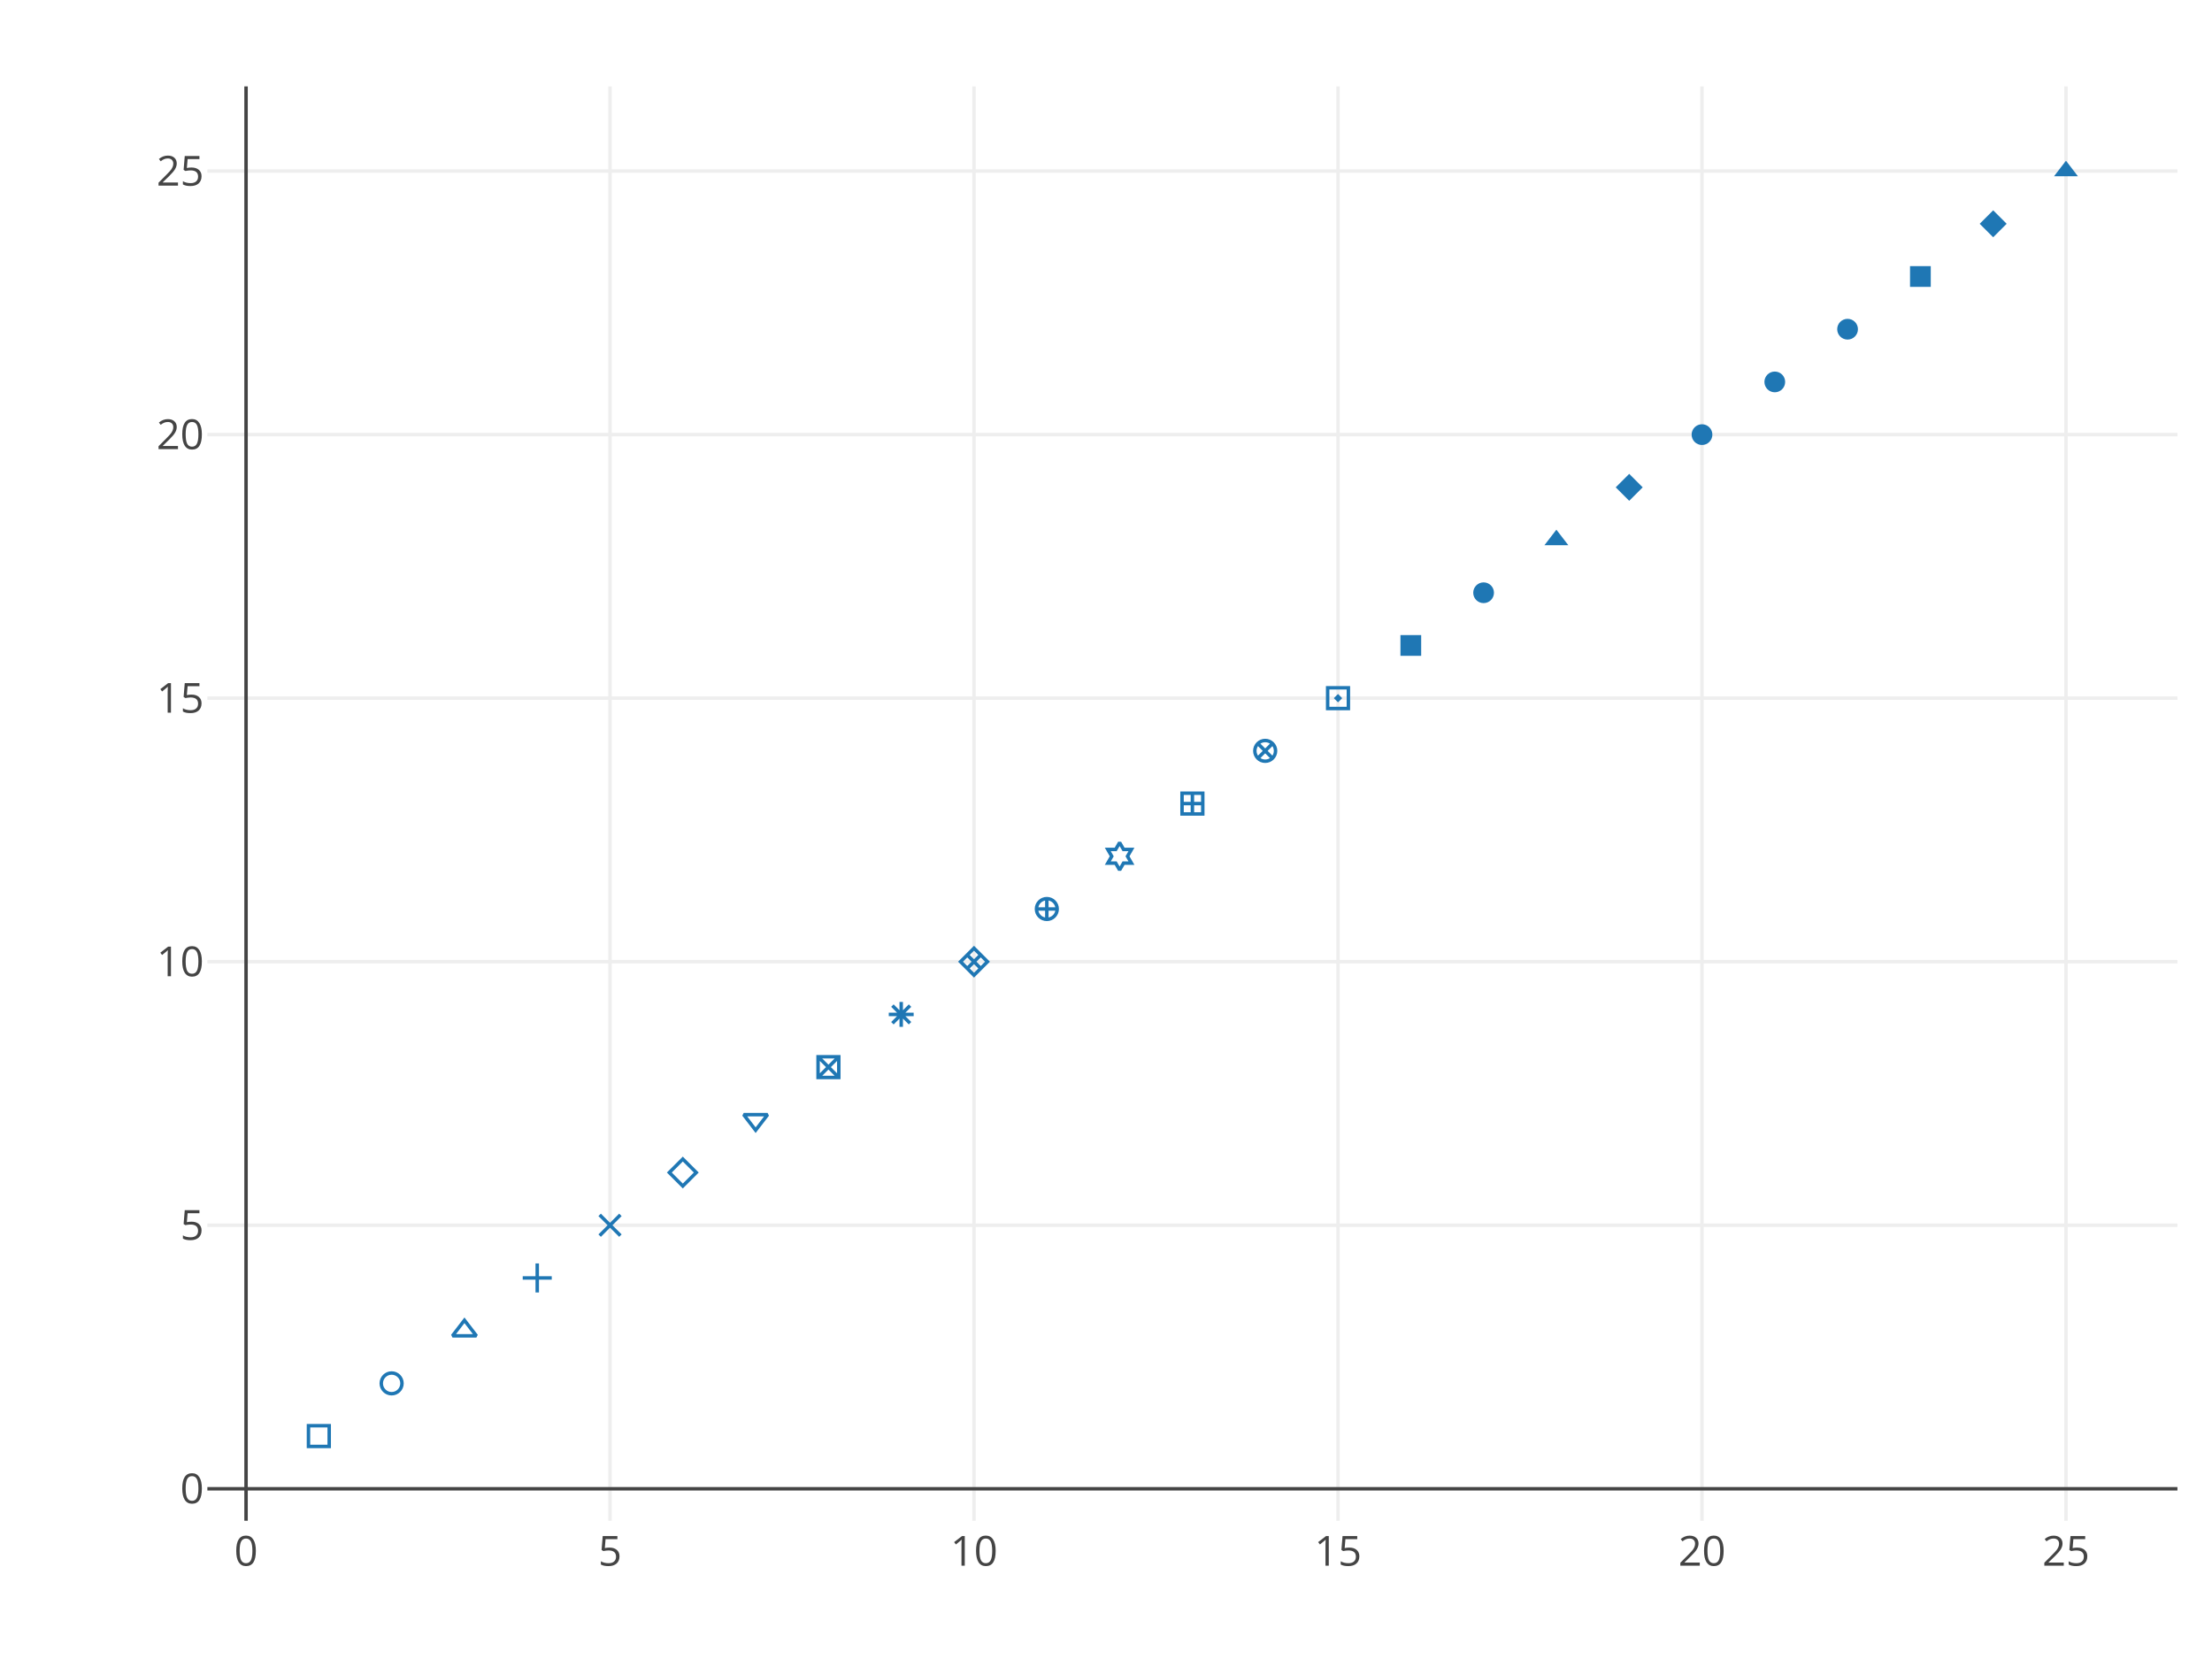
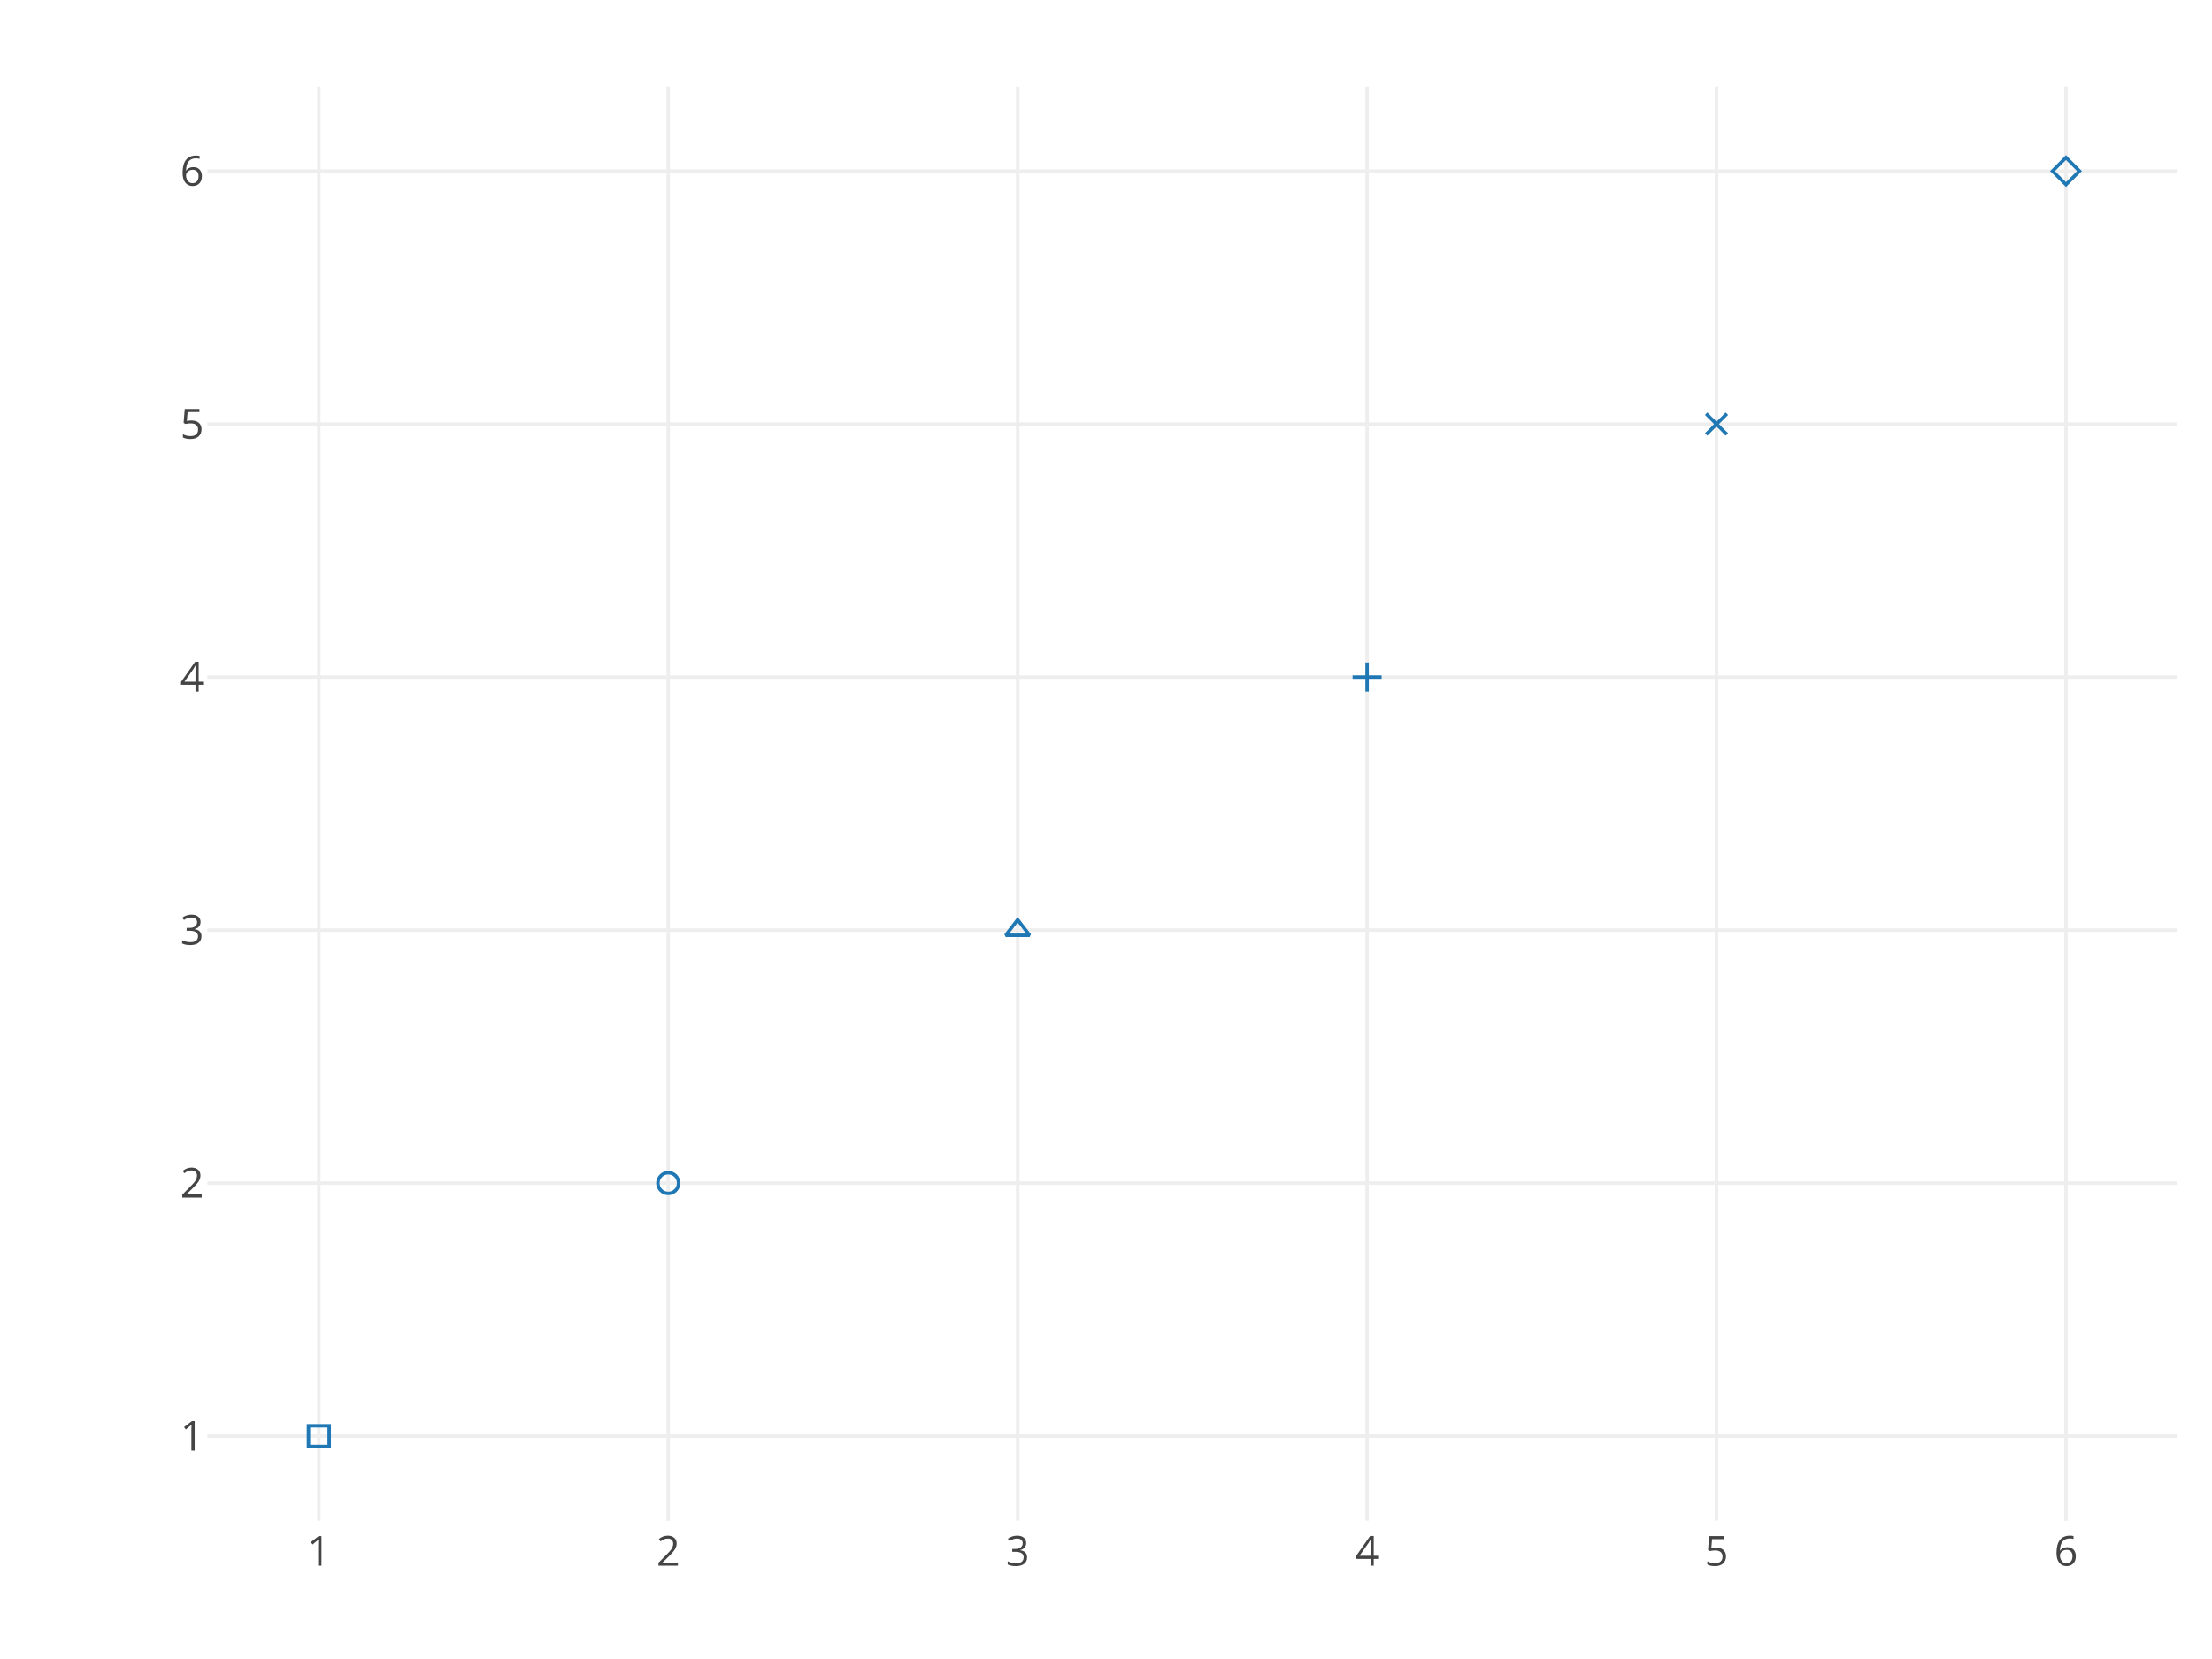
<svg xmlns="http://www.w3.org/2000/svg" class="main-svg" width="640" height="480" style="" viewBox="0 0 640 480">
  <rect x="0" y="0" width="640" height="480" style="fill: rgb(255, 255, 255); fill-opacity: 1;" />
  <defs id="defs-">
    <g class="clips">
      <clipPath id="clipxyplot" class="plotclip">
        <rect width="570" height="415" />
      </clipPath>
      <clipPath class="axesclip" id="clipx">
        <rect x="60" y="0" width="570" height="480" />
      </clipPath>
      <clipPath class="axesclip" id="clipy">
        <rect x="0" y="25" width="640" height="415" />
      </clipPath>
      <clipPath class="axesclip" id="clipxy">
        <rect x="60" y="25" width="570" height="415" />
      </clipPath>
    </g>
    <g class="gradients" />
  </defs>
  <g class="bglayer" />
  <g class="layer-below">
    <g class="imagelayer" />
    <g class="shapelayer" />
  </g>
  <g class="cartesianlayer">
    <g class="subplot xy">
      <g class="layer-subplot">
        <g class="shapelayer" />
        <g class="imagelayer" />
      </g>
      <g class="gridlayer">
        <g class="x">
-           <path class="xgrid crisp" transform="translate(176.5,0)" d="M0,25v415" style="stroke: rgb(238, 238, 238); stroke-opacity: 1; stroke-width: 1px;" />
-           <path class="xgrid crisp" transform="translate(281.81,0)" d="M0,25v415" style="stroke: rgb(238, 238, 238); stroke-opacity: 1; stroke-width: 1px;" />
-           <path class="xgrid crisp" transform="translate(387.13,0)" d="M0,25v415" style="stroke: rgb(238, 238, 238); stroke-opacity: 1; stroke-width: 1px;" />
-           <path class="xgrid crisp" transform="translate(492.44,0)" d="M0,25v415" style="stroke: rgb(238, 238, 238); stroke-opacity: 1; stroke-width: 1px;" />
+           <path class="xgrid crisp" transform="translate(92.25,0)" d="M0,25v415" style="stroke: rgb(238, 238, 238); stroke-opacity: 1; stroke-width: 1px;" />
+           <path class="xgrid crisp" transform="translate(193.35,0)" d="M0,25v415" style="stroke: rgb(238, 238, 238); stroke-opacity: 1; stroke-width: 1px;" />
+           <path class="xgrid crisp" transform="translate(294.45,0)" d="M0,25v415" style="stroke: rgb(238, 238, 238); stroke-opacity: 1; stroke-width: 1px;" />
+           <path class="xgrid crisp" transform="translate(395.55,0)" d="M0,25v415" style="stroke: rgb(238, 238, 238); stroke-opacity: 1; stroke-width: 1px;" />
+           <path class="xgrid crisp" transform="translate(496.65,0)" d="M0,25v415" style="stroke: rgb(238, 238, 238); stroke-opacity: 1; stroke-width: 1px;" />
          <path class="xgrid crisp" transform="translate(597.75,0)" d="M0,25v415" style="stroke: rgb(238, 238, 238); stroke-opacity: 1; stroke-width: 1px;" />
        </g>
        <g class="y">
-           <path class="ygrid crisp" transform="translate(0,354.5)" d="M60,0h570" style="stroke: rgb(238, 238, 238); stroke-opacity: 1; stroke-width: 1px;" />
-           <path class="ygrid crisp" transform="translate(0,278.25)" d="M60,0h570" style="stroke: rgb(238, 238, 238); stroke-opacity: 1; stroke-width: 1px;" />
-           <path class="ygrid crisp" transform="translate(0,202)" d="M60,0h570" style="stroke: rgb(238, 238, 238); stroke-opacity: 1; stroke-width: 1px;" />
-           <path class="ygrid crisp" transform="translate(0,125.75)" d="M60,0h570" style="stroke: rgb(238, 238, 238); stroke-opacity: 1; stroke-width: 1px;" />
+           <path class="ygrid crisp" transform="translate(0,415.5)" d="M60,0h570" style="stroke: rgb(238, 238, 238); stroke-opacity: 1; stroke-width: 1px;" />
+           <path class="ygrid crisp" transform="translate(0,342.3)" d="M60,0h570" style="stroke: rgb(238, 238, 238); stroke-opacity: 1; stroke-width: 1px;" />
+           <path class="ygrid crisp" transform="translate(0,269.1)" d="M60,0h570" style="stroke: rgb(238, 238, 238); stroke-opacity: 1; stroke-width: 1px;" />
+           <path class="ygrid crisp" transform="translate(0,195.9)" d="M60,0h570" style="stroke: rgb(238, 238, 238); stroke-opacity: 1; stroke-width: 1px;" />
+           <path class="ygrid crisp" transform="translate(0,122.7)" d="M60,0h570" style="stroke: rgb(238, 238, 238); stroke-opacity: 1; stroke-width: 1px;" />
          <path class="ygrid crisp" transform="translate(0,49.5)" d="M60,0h570" style="stroke: rgb(238, 238, 238); stroke-opacity: 1; stroke-width: 1px;" />
        </g>
      </g>
-       <g class="zerolinelayer">
-         <path class="xzl zl crisp" transform="translate(71.19,0)" d="M0,25v415" style="stroke: rgb(68, 68, 68); stroke-opacity: 1; stroke-width: 1px;" />
-         <path class="yzl zl crisp" transform="translate(0,430.75)" d="M60,0h570" style="stroke: rgb(68, 68, 68); stroke-opacity: 1; stroke-width: 1px;" />
-       </g>
+       <g class="zerolinelayer" />
      <path class="xlines-below" />
      <path class="ylines-below" />
      <g class="overlines-below" />
      <g class="xaxislayer-below" />
      <g class="yaxislayer-below" />
      <g class="overaxes-below" />
      <g class="plot" transform="translate(60, 25)" clip-path="url('#clipxyplot')">
        <g class="scatterlayer mlayer">
          <g class="trace scatter trace-vdiffr-plotly-1" style="stroke-miterlimit: 2; opacity: 1;">
            <g class="fills" />
            <g class="errorbars" />
            <g class="lines" />
            <g class="points">
              <path class="point" transform="translate(32.25,390.5)" d="M3,3H-3V-3H3Z" style="opacity: 1; stroke: rgb(31, 119, 180); stroke-opacity: 1; stroke-width: 1px; fill: none;" />
-               <path class="point" transform="translate(53.31,375.25)" d="M3,0A3,3 0 1,1 0,-3A3,3 0 0,1 3,0Z" style="opacity: 1; stroke: rgb(31, 119, 180); stroke-opacity: 1; stroke-width: 1px; fill: none;" />
-               <path class="point" transform="translate(74.38,360)" d="M-3.46,1.5H3.46L0,-3Z" style="opacity: 1; stroke: rgb(31, 119, 180); stroke-opacity: 1; stroke-width: 1px; fill: none;" />
-               <path class="point" transform="translate(95.44,344.75)" d="M0,4.2V-4.2M4.2,0H-4.2" style="opacity: 1; stroke: rgb(31, 119, 180); stroke-opacity: 1; stroke-width: 1px; fill: none;" />
-               <path class="point" transform="translate(116.5,329.5)" d="M3,3L-3,-3M3,-3L-3,3" style="opacity: 1; stroke: rgb(31, 119, 180); stroke-opacity: 1; stroke-width: 1px; fill: none;" />
-               <path class="point" transform="translate(137.56,314.25)" d="M3.9,0L0,3.9L-3.9,0L0,-3.9Z" style="opacity: 1; stroke: rgb(31, 119, 180); stroke-opacity: 1; stroke-width: 1px; fill: none;" />
-               <path class="point" transform="translate(158.63,299)" d="M-3.46,-1.5H3.46L0,3Z" style="opacity: 1; stroke: rgb(31, 119, 180); stroke-opacity: 1; stroke-width: 1px; fill: none;" />
-               <path class="point" transform="translate(179.69,283.75)" d="M3,3L-3,-3M3,-3L-3,3M3,3H-3V-3H3Z" style="opacity: 1; stroke: rgb(31, 119, 180); stroke-opacity: 1; stroke-width: 1px; fill: none;" />
-               <path class="point" transform="translate(200.75,268.5)" d="M0,3.6V-3.6M3.6,0H-3.6M2.55,2.55L-2.55,-2.55M2.55,-2.55L-2.55,2.55" style="opacity: 1; stroke: rgb(31, 119, 180); stroke-opacity: 1; stroke-width: 1px; fill: none;" />
-               <path class="point" transform="translate(221.81,253.25)" d="M3.9,0L0,3.9L-3.9,0L0,-3.9ZM-1.95,-1.95L1.95,1.95M-1.95,1.95L1.95,-1.95" style="opacity: 1; stroke: rgb(31, 119, 180); stroke-opacity: 1; stroke-width: 1px; fill: none;" />
-               <path class="point" transform="translate(242.88,238)" d="M0,3V-3M3,0H-3M3,0A3,3 0 1,1 0,-3A3,3 0 0,1 3,0Z" style="opacity: 1; stroke: rgb(31, 119, 180); stroke-opacity: 1; stroke-width: 1px; fill: none;" />
-               <path class="point" transform="translate(263.94,222.75)" d="M-2.28,0l-1.14,-1.98h2.28l1.14,-1.98l1.14,1.98h2.28l-1.14,1.98l1.14,1.98h-2.28l-1.14,1.98l-1.14,-1.98h-2.28Z" style="opacity: 1; stroke: rgb(31, 119, 180); stroke-opacity: 1; stroke-width: 1px; fill: none;" />
-               <path class="point" transform="translate(285,207.5)" d="M0,3V-3M3,0H-3M3,3H-3V-3H3Z" style="opacity: 1; stroke: rgb(31, 119, 180); stroke-opacity: 1; stroke-width: 1px; fill: none;" />
-               <path class="point" transform="translate(306.06,192.25)" d="M2.12,2.12L-2.12,-2.12M2.12,-2.12L-2.12,2.12M3,0A3,3 0 1,1 0,-3A3,3 0 0,1 3,0Z" style="opacity: 1; stroke: rgb(31, 119, 180); stroke-opacity: 1; stroke-width: 1px; fill: none;" />
-               <path class="point" transform="translate(327.13,177)" d="M3,3H-3V-3H3ZM0,0.5L0.5,0L0,-0.5L-0.5,0Z" style="opacity: 1; stroke: rgb(31, 119, 180); stroke-opacity: 1; stroke-width: 1px; fill: none;" />
-               <path class="point" transform="translate(348.19,161.75)" d="M3,3H-3V-3H3Z" style="opacity: 1; stroke-width: 0px; fill: rgb(31, 119, 180); fill-opacity: 1;" />
-               <path class="point" transform="translate(369.25,146.5)" d="M3,0A3,3 0 1,1 0,-3A3,3 0 0,1 3,0Z" style="opacity: 1; stroke-width: 0px; fill: rgb(31, 119, 180); fill-opacity: 1;" />
-               <path class="point" transform="translate(390.31,131.25)" d="M-3.46,1.5H3.46L0,-3Z" style="opacity: 1; stroke-width: 0px; fill: rgb(31, 119, 180); fill-opacity: 1;" />
-               <path class="point" transform="translate(411.38,116)" d="M3.9,0L0,3.9L-3.9,0L0,-3.9Z" style="opacity: 1; stroke-width: 0px; fill: rgb(31, 119, 180); fill-opacity: 1;" />
-               <path class="point" transform="translate(432.44,100.75)" d="M3,0A3,3 0 1,1 0,-3A3,3 0 0,1 3,0Z" style="opacity: 1; stroke-width: 0px; fill: rgb(31, 119, 180); fill-opacity: 1;" />
-               <path class="point" transform="translate(453.5,85.5)" d="M3,0A3,3 0 1,1 0,-3A3,3 0 0,1 3,0Z" style="opacity: 1; stroke-width: 0px; fill: rgb(31, 119, 180); fill-opacity: 1;" />
-               <path class="point" transform="translate(474.56,70.25)" d="M3,0A3,3 0 1,1 0,-3A3,3 0 0,1 3,0Z" style="opacity: 1; stroke-width: 0px; fill: rgb(31, 119, 180); fill-opacity: 1;" />
-               <path class="point" transform="translate(495.63,55)" d="M3,3H-3V-3H3Z" style="opacity: 1; stroke-width: 0px; fill: rgb(31, 119, 180); fill-opacity: 1;" />
-               <path class="point" transform="translate(516.69,39.75)" d="M3.9,0L0,3.9L-3.9,0L0,-3.9Z" style="opacity: 1; stroke-width: 0px; fill: rgb(31, 119, 180); fill-opacity: 1;" />
-               <path class="point" transform="translate(537.75,24.5)" d="M-3.46,1.5H3.46L0,-3Z" style="opacity: 1; stroke-width: 0px; fill: rgb(31, 119, 180); fill-opacity: 1;" />
+               <path class="point" transform="translate(133.35,317.3)" d="M3,0A3,3 0 1,1 0,-3A3,3 0 0,1 3,0Z" style="opacity: 1; stroke: rgb(31, 119, 180); stroke-opacity: 1; stroke-width: 1px; fill: none;" />
+               <path class="point" transform="translate(234.45,244.1)" d="M-3.46,1.5H3.46L0,-3Z" style="opacity: 1; stroke: rgb(31, 119, 180); stroke-opacity: 1; stroke-width: 1px; fill: none;" />
+               <path class="point" transform="translate(335.55,170.9)" d="M0,4.2V-4.2M4.2,0H-4.2" style="opacity: 1; stroke: rgb(31, 119, 180); stroke-opacity: 1; stroke-width: 1px; fill: none;" />
+               <path class="point" transform="translate(436.65,97.7)" d="M3,3L-3,-3M3,-3L-3,3" style="opacity: 1; stroke: rgb(31, 119, 180); stroke-opacity: 1; stroke-width: 1px; fill: none;" />
+               <path class="point" transform="translate(537.75,24.5)" d="M3.9,0L0,3.9L-3.9,0L0,-3.9Z" style="opacity: 1; stroke: rgb(31, 119, 180); stroke-opacity: 1; stroke-width: 1px; fill: none;" />
            </g>
            <g class="text" />
          </g>
        </g>
      </g>
      <g class="overplot" />
      <path class="xlines-above crisp" d="M0,0" style="fill: none;" />
      <path class="ylines-above crisp" d="M0,0" style="fill: none;" />
      <g class="overlines-above" />
      <g class="xaxislayer-above">
        <g class="xtick">
-           <text text-anchor="middle" x="0" y="453" transform="translate(71.19,0)" style="font-family: 'Open Sans', verdana, arial, sans-serif; font-size: 12px; fill: rgb(68, 68, 68); fill-opacity: 1; white-space: pre;">0</text>
+           <text text-anchor="middle" x="0" y="453" transform="translate(92.25,0)" style="font-family: 'Open Sans', verdana, arial, sans-serif; font-size: 12px; fill: rgb(68, 68, 68); fill-opacity: 1; white-space: pre;">1</text>
        </g>
        <g class="xtick">
-           <text text-anchor="middle" x="0" y="453" transform="translate(176.5,0)" style="font-family: 'Open Sans', verdana, arial, sans-serif; font-size: 12px; fill: rgb(68, 68, 68); fill-opacity: 1; white-space: pre;">5</text>
+           <text text-anchor="middle" x="0" y="453" transform="translate(193.35,0)" style="font-family: 'Open Sans', verdana, arial, sans-serif; font-size: 12px; fill: rgb(68, 68, 68); fill-opacity: 1; white-space: pre;">2</text>
        </g>
        <g class="xtick">
-           <text text-anchor="middle" x="0" y="453" transform="translate(281.81,0)" style="font-family: 'Open Sans', verdana, arial, sans-serif; font-size: 12px; fill: rgb(68, 68, 68); fill-opacity: 1; white-space: pre;">10</text>
+           <text text-anchor="middle" x="0" y="453" transform="translate(294.45,0)" style="font-family: 'Open Sans', verdana, arial, sans-serif; font-size: 12px; fill: rgb(68, 68, 68); fill-opacity: 1; white-space: pre;">3</text>
        </g>
        <g class="xtick">
-           <text text-anchor="middle" x="0" y="453" transform="translate(387.13,0)" style="font-family: 'Open Sans', verdana, arial, sans-serif; font-size: 12px; fill: rgb(68, 68, 68); fill-opacity: 1; white-space: pre;">15</text>
+           <text text-anchor="middle" x="0" y="453" transform="translate(395.55,0)" style="font-family: 'Open Sans', verdana, arial, sans-serif; font-size: 12px; fill: rgb(68, 68, 68); fill-opacity: 1; white-space: pre;">4</text>
        </g>
        <g class="xtick">
-           <text text-anchor="middle" x="0" y="453" transform="translate(492.44,0)" style="font-family: 'Open Sans', verdana, arial, sans-serif; font-size: 12px; fill: rgb(68, 68, 68); fill-opacity: 1; white-space: pre;">20</text>
+           <text text-anchor="middle" x="0" y="453" transform="translate(496.65,0)" style="font-family: 'Open Sans', verdana, arial, sans-serif; font-size: 12px; fill: rgb(68, 68, 68); fill-opacity: 1; white-space: pre;">5</text>
        </g>
        <g class="xtick">
-           <text text-anchor="middle" x="0" y="453" transform="translate(597.75,0)" style="font-family: 'Open Sans', verdana, arial, sans-serif; font-size: 12px; fill: rgb(68, 68, 68); fill-opacity: 1; white-space: pre;">25</text>
+           <text text-anchor="middle" x="0" y="453" transform="translate(597.75,0)" style="font-family: 'Open Sans', verdana, arial, sans-serif; font-size: 12px; fill: rgb(68, 68, 68); fill-opacity: 1; white-space: pre;">6</text>
        </g>
      </g>
      <g class="yaxislayer-above">
        <g class="ytick">
-           <text text-anchor="end" x="59" y="4.2" transform="translate(0,430.75)" style="font-family: 'Open Sans', verdana, arial, sans-serif; font-size: 12px; fill: rgb(68, 68, 68); fill-opacity: 1; white-space: pre;">0</text>
+           <text text-anchor="end" x="59" y="4.2" transform="translate(0,415.5)" style="font-family: 'Open Sans', verdana, arial, sans-serif; font-size: 12px; fill: rgb(68, 68, 68); fill-opacity: 1; white-space: pre;">1</text>
        </g>
        <g class="ytick">
-           <text text-anchor="end" x="59" y="4.2" transform="translate(0,354.5)" style="font-family: 'Open Sans', verdana, arial, sans-serif; font-size: 12px; fill: rgb(68, 68, 68); fill-opacity: 1; white-space: pre;">5</text>
+           <text text-anchor="end" x="59" y="4.2" transform="translate(0,342.3)" style="font-family: 'Open Sans', verdana, arial, sans-serif; font-size: 12px; fill: rgb(68, 68, 68); fill-opacity: 1; white-space: pre;">2</text>
        </g>
        <g class="ytick">
-           <text text-anchor="end" x="59" y="4.2" transform="translate(0,278.25)" style="font-family: 'Open Sans', verdana, arial, sans-serif; font-size: 12px; fill: rgb(68, 68, 68); fill-opacity: 1; white-space: pre;">10</text>
+           <text text-anchor="end" x="59" y="4.2" transform="translate(0,269.1)" style="font-family: 'Open Sans', verdana, arial, sans-serif; font-size: 12px; fill: rgb(68, 68, 68); fill-opacity: 1; white-space: pre;">3</text>
        </g>
        <g class="ytick">
-           <text text-anchor="end" x="59" y="4.2" transform="translate(0,202)" style="font-family: 'Open Sans', verdana, arial, sans-serif; font-size: 12px; fill: rgb(68, 68, 68); fill-opacity: 1; white-space: pre;">15</text>
+           <text text-anchor="end" x="59" y="4.2" transform="translate(0,195.9)" style="font-family: 'Open Sans', verdana, arial, sans-serif; font-size: 12px; fill: rgb(68, 68, 68); fill-opacity: 1; white-space: pre;">4</text>
        </g>
        <g class="ytick">
-           <text text-anchor="end" x="59" y="4.2" transform="translate(0,125.75)" style="font-family: 'Open Sans', verdana, arial, sans-serif; font-size: 12px; fill: rgb(68, 68, 68); fill-opacity: 1; white-space: pre;">20</text>
+           <text text-anchor="end" x="59" y="4.2" transform="translate(0,122.7)" style="font-family: 'Open Sans', verdana, arial, sans-serif; font-size: 12px; fill: rgb(68, 68, 68); fill-opacity: 1; white-space: pre;">5</text>
        </g>
        <g class="ytick">
-           <text text-anchor="end" x="59" y="4.2" transform="translate(0,49.5)" style="font-family: 'Open Sans', verdana, arial, sans-serif; font-size: 12px; fill: rgb(68, 68, 68); fill-opacity: 1; white-space: pre;">25</text>
+           <text text-anchor="end" x="59" y="4.2" transform="translate(0,49.5)" style="font-family: 'Open Sans', verdana, arial, sans-serif; font-size: 12px; fill: rgb(68, 68, 68); fill-opacity: 1; white-space: pre;">6</text>
        </g>
      </g>
      <g class="overaxes-above" />
    </g>
  </g>
  <g class="polarlayer" />
  <g class="ternarylayer" />
  <g class="geolayer" />
  <g class="funnelarealayer" />
  <g class="pielayer" />
  <g class="treemaplayer" />
  <g class="sunburstlayer" />
  <g class="glimages" />
  <defs id="topdefs-">
    <g class="clips" />
  </defs>
  <g class="layer-above">
    <g class="imagelayer" />
    <g class="shapelayer" />
  </g>
  <g class="infolayer">
    <g class="g-gtitle" />
    <g class="g-xtitle" />
    <g class="g-ytitle" />
  </g>
</svg>
